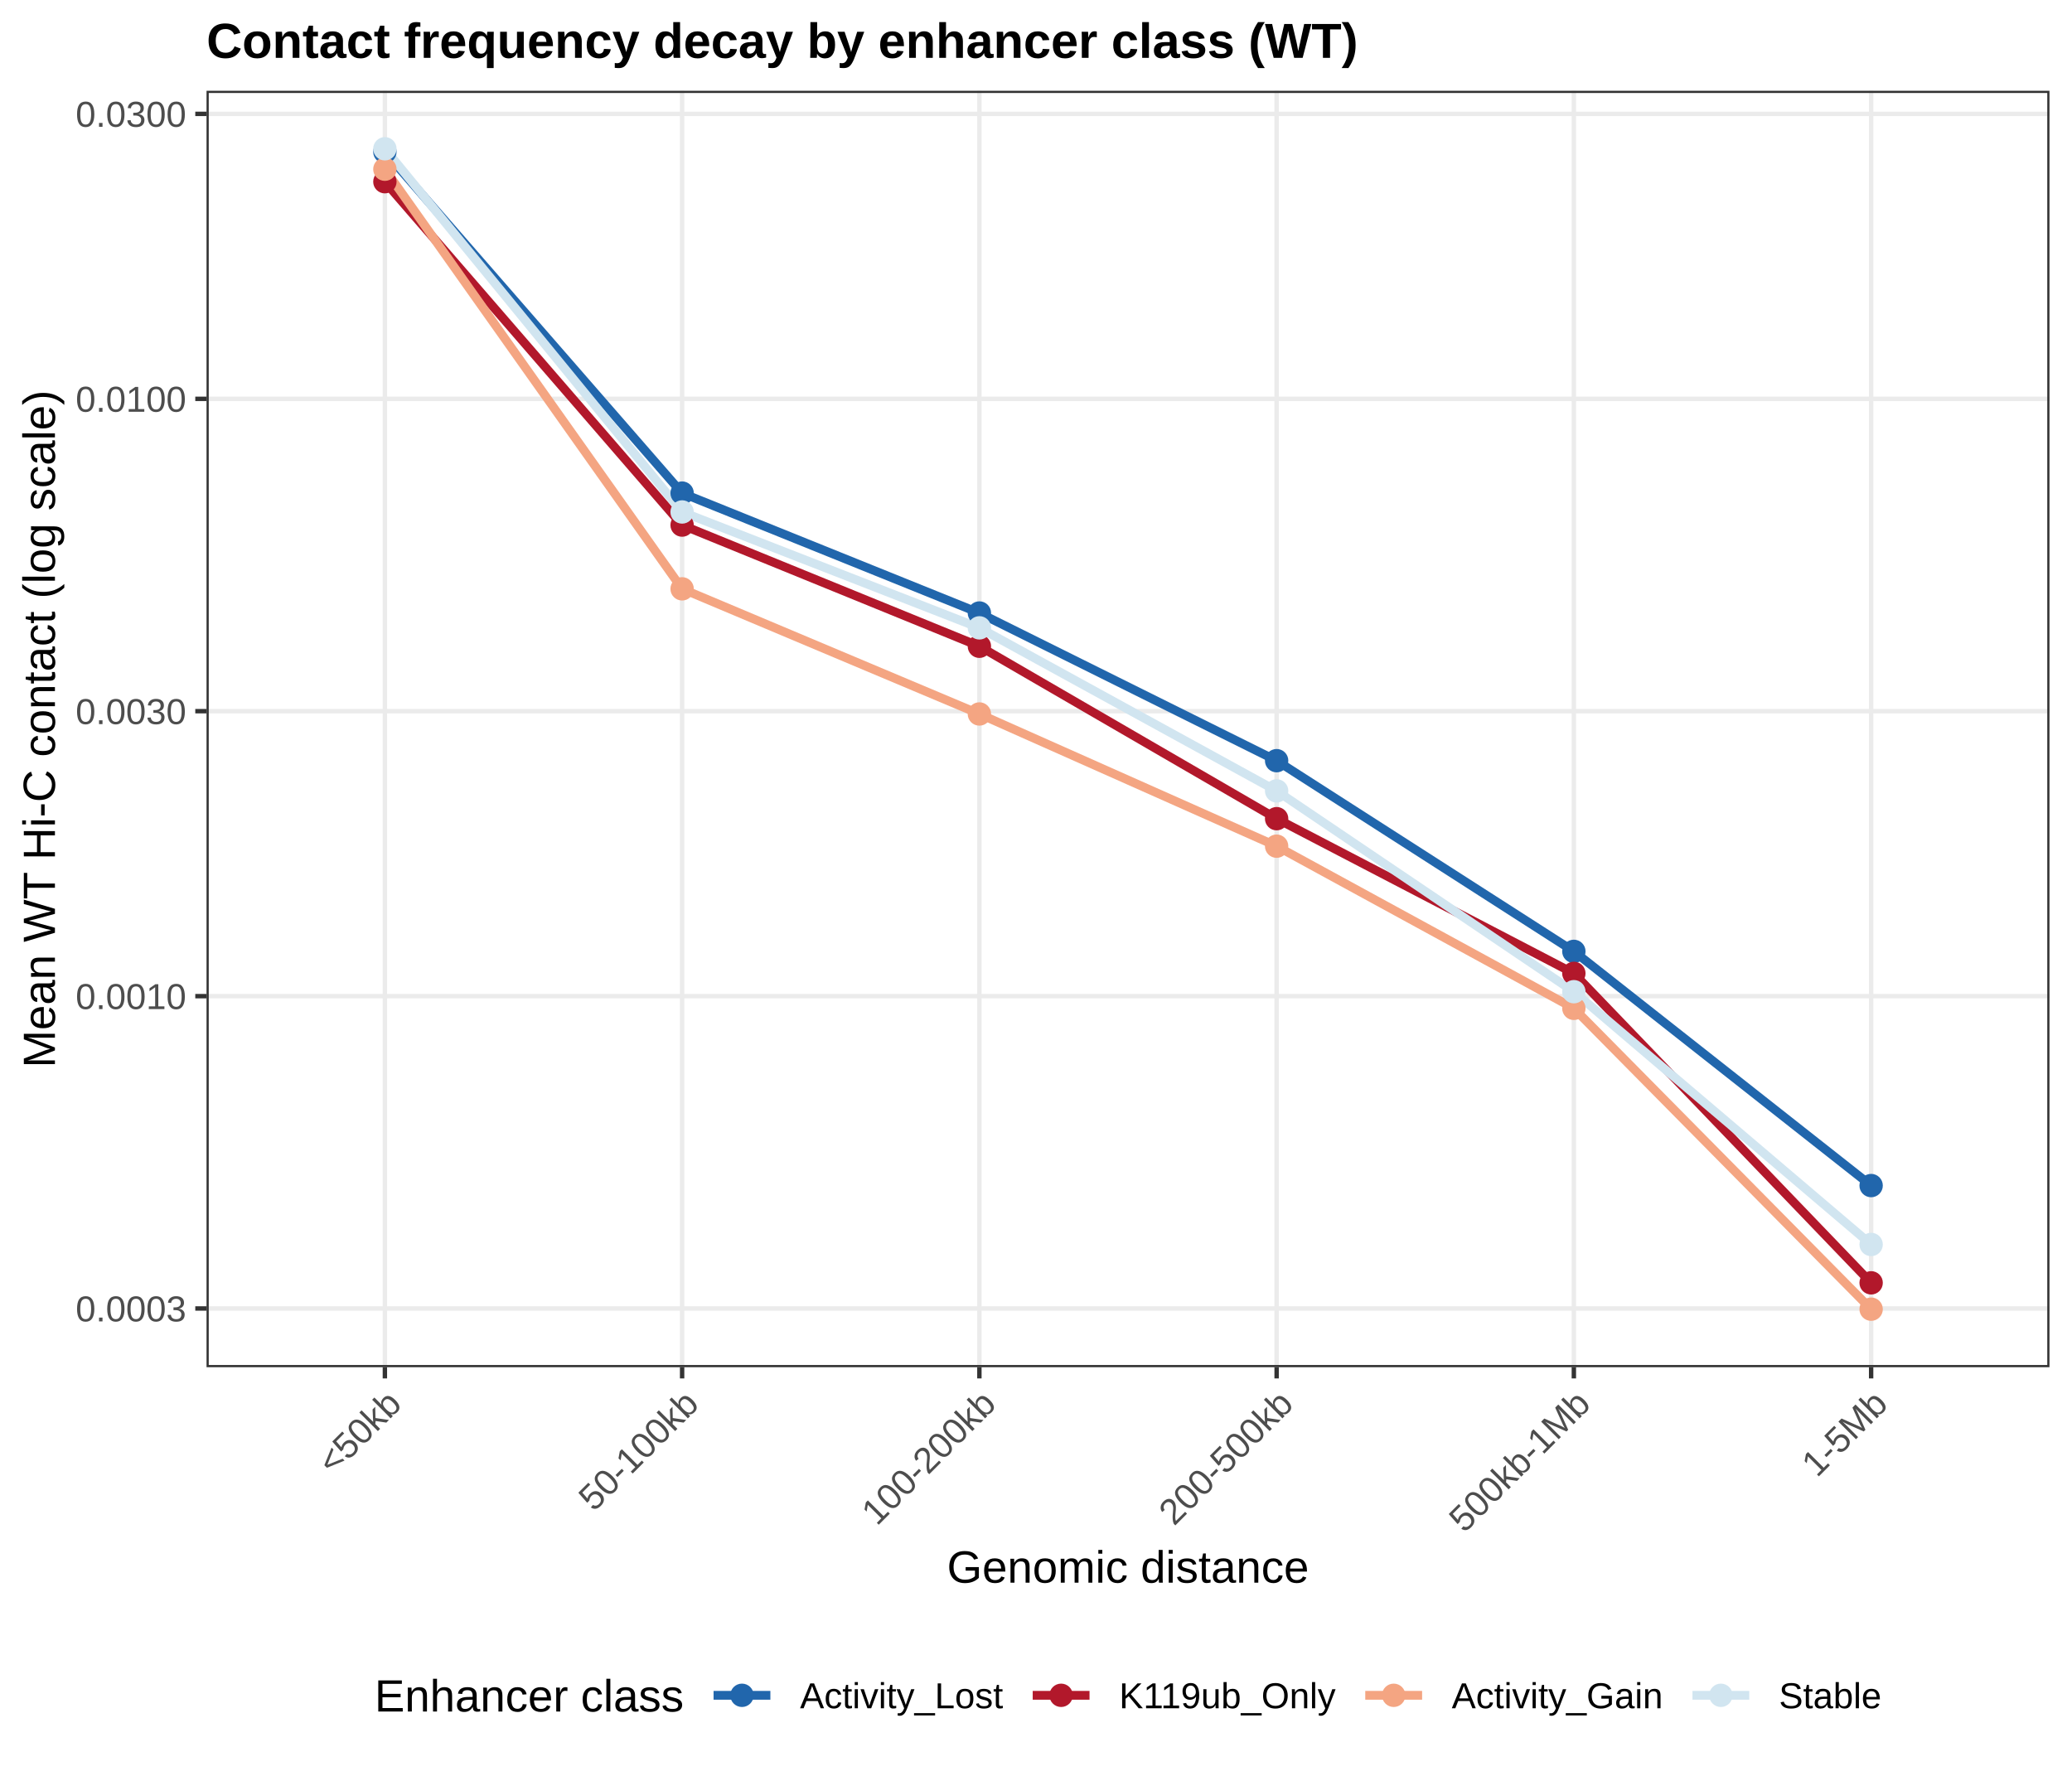
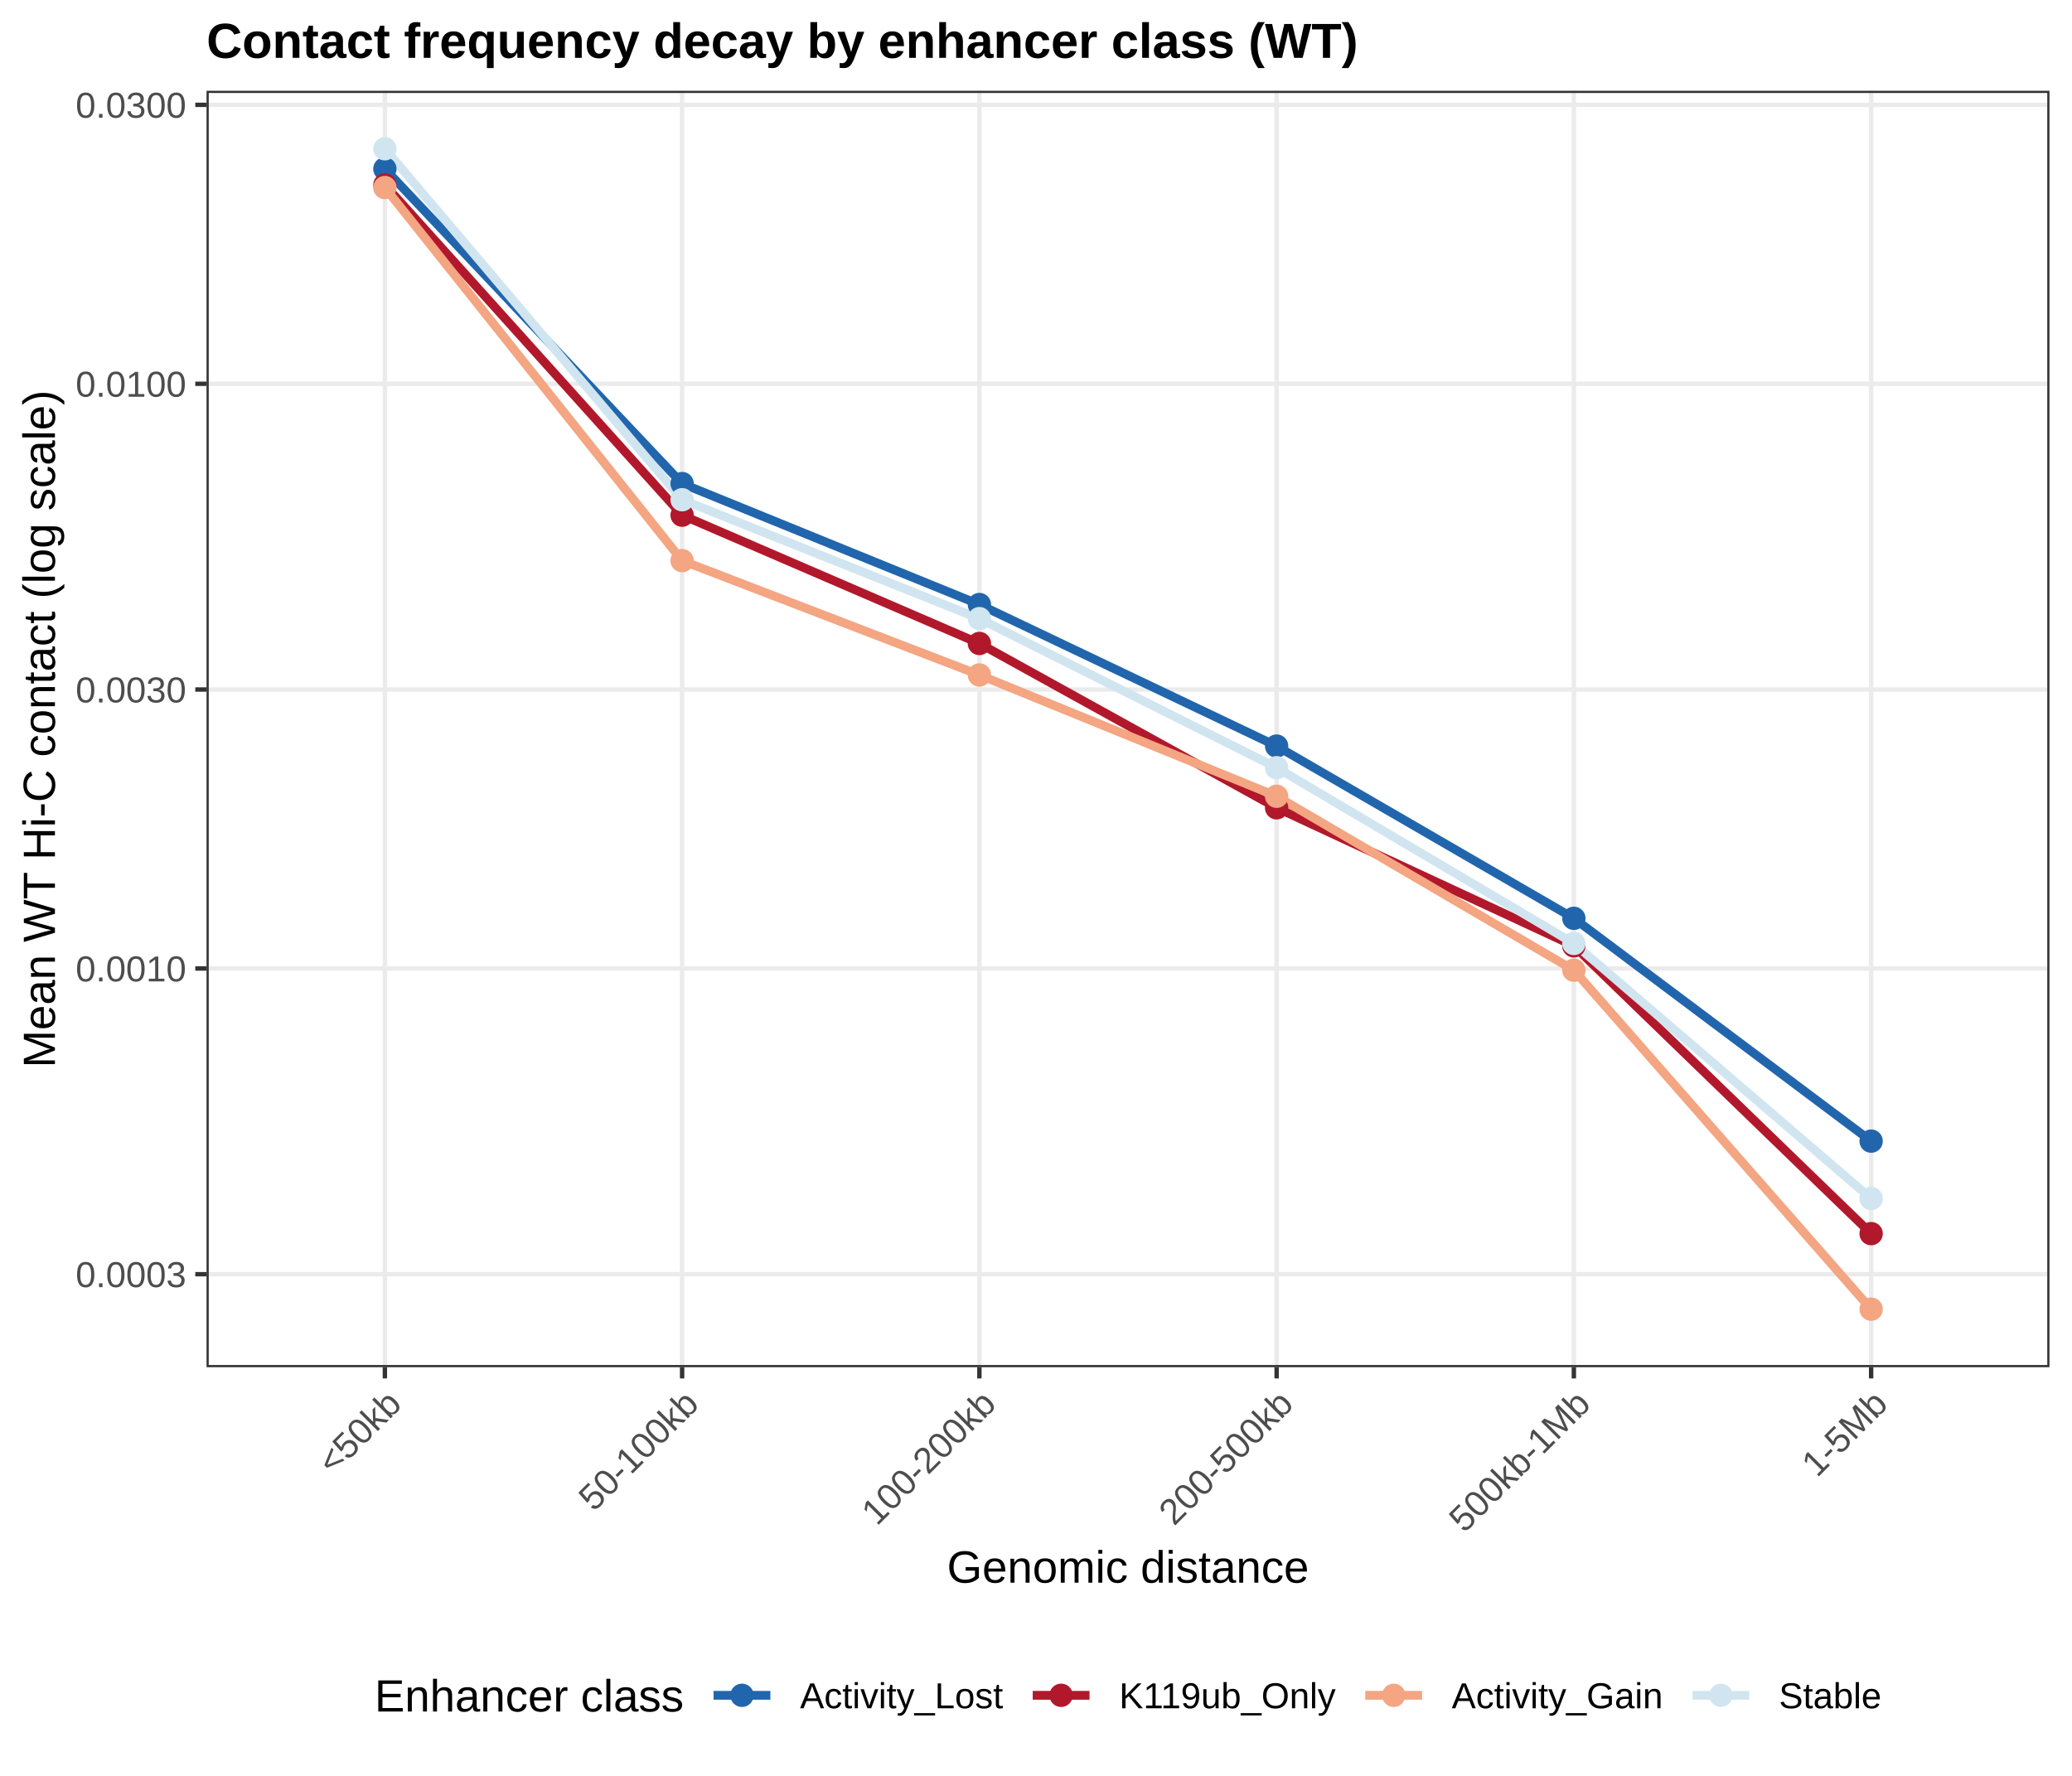
<svg xmlns="http://www.w3.org/2000/svg" width="504.00pt" height="432.00pt" viewBox="0 0 504.00 432.00">
  <g class="svglite">
    <defs>
      <style type="text/css">
    .svglite line, .svglite polyline, .svglite polygon, .svglite path, .svglite rect, .svglite circle {
      fill: none;
      stroke: #000000;
      stroke-linecap: round;
      stroke-linejoin: round;
      stroke-miterlimit: 10.00;
    }
    .svglite text {
      white-space: pre;
    }
    .svglite g.glyphgroup path {
      fill: inherit;
      stroke: none;
    }
  </style>
    </defs>
    <rect width="100%" height="100%" style="stroke: none; fill: #FFFFFF;" />
    <defs>
      <clipPath id="cpMC4wMHw1MDQuMDB8MC4wMHw0MzIuMDA=">
        <rect x="0.00" y="0.00" width="504.00" height="432.00" />
      </clipPath>
    </defs>
    <g clip-path="url(#cpMC4wMHw1MDQuMDB8MC4wMHw0MzIuMDA=)">
      <rect x="0.00" y="0" width="504.00" height="432.00" style="stroke-width: 1.07; stroke: #FFFFFF; fill: #FFFFFF;" />
    </g>
    <defs>
      <clipPath id="cpNTAuMjR8NDk4LjUyfDIyLjA4fDMzMi41OA==">
        <rect x="50.24" y="22.08" width="448.28" height="310.50" />
      </clipPath>
    </defs>
    <g clip-path="url(#cpNTAuMjR8NDk4LjUyfDIyLjA4fDMzMi41OA==)">
      <rect x="50.24" y="22.08" width="448.28" height="310.50" style="stroke-width: 1.07; stroke: none; fill: #FFFFFF;" />
-       <polyline points="50.24,318.30 498.52,318.30 " style="stroke-width: 1.07; stroke: #EBEBEB; stroke-linecap: butt;" />
-       <polyline points="50.24,242.32 498.52,242.32 " style="stroke-width: 1.07; stroke: #EBEBEB; stroke-linecap: butt;" />
-       <polyline points="50.24,173.00 498.52,173.00 " style="stroke-width: 1.07; stroke: #EBEBEB; stroke-linecap: butt;" />
-       <polyline points="50.24,97.02 498.52,97.02 " style="stroke-width: 1.07; stroke: #EBEBEB; stroke-linecap: butt;" />
-       <polyline points="50.24,27.70 498.52,27.70 " style="stroke-width: 1.07; stroke: #EBEBEB; stroke-linecap: butt;" />
+       <polyline points="50.24,309.96 498.52,309.96 " style="stroke-width: 1.07; stroke: #EBEBEB; stroke-linecap: butt;" />
+       <polyline points="50.24,235.59 498.52,235.59 " style="stroke-width: 1.07; stroke: #EBEBEB; stroke-linecap: butt;" />
+       <polyline points="50.24,167.73 498.52,167.73 " style="stroke-width: 1.07; stroke: #EBEBEB; stroke-linecap: butt;" />
+       <polyline points="50.24,93.36 498.52,93.36 " style="stroke-width: 1.07; stroke: #EBEBEB; stroke-linecap: butt;" />
+       <polyline points="50.24,25.50 498.52,25.50 " style="stroke-width: 1.07; stroke: #EBEBEB; stroke-linecap: butt;" />
      <polyline points="93.62,332.58 93.62,22.08 " style="stroke-width: 1.07; stroke: #EBEBEB; stroke-linecap: butt;" />
      <polyline points="165.92,332.58 165.92,22.08 " style="stroke-width: 1.07; stroke: #EBEBEB; stroke-linecap: butt;" />
      <polyline points="238.23,332.58 238.23,22.08 " style="stroke-width: 1.07; stroke: #EBEBEB; stroke-linecap: butt;" />
      <polyline points="310.53,332.58 310.53,22.08 " style="stroke-width: 1.07; stroke: #EBEBEB; stroke-linecap: butt;" />
      <polyline points="382.83,332.58 382.83,22.08 " style="stroke-width: 1.07; stroke: #EBEBEB; stroke-linecap: butt;" />
      <polyline points="455.14,332.58 455.14,22.08 " style="stroke-width: 1.07; stroke: #EBEBEB; stroke-linecap: butt;" />
-       <polyline points="93.62,36.93 165.92,119.95 238.23,149.12 310.53,185.04 382.83,231.43 455.14,288.40 " style="stroke-width: 2.13; stroke: #2166AC; stroke-linecap: butt;" />
-       <polyline points="93.62,44.20 165.92,127.73 238.23,157.21 310.53,199.15 382.83,236.78 455.14,312.06 " style="stroke-width: 2.13; stroke: #B2182B; stroke-linecap: butt;" />
-       <polyline points="93.62,41.16 165.92,143.24 238.23,173.68 310.53,205.84 382.83,245.29 455.14,318.47 " style="stroke-width: 2.13; stroke: #F4A582; stroke-linecap: butt;" />
-       <polyline points="93.62,36.19 165.92,124.54 238.23,152.73 310.53,192.39 382.83,241.24 455.14,302.73 " style="stroke-width: 2.13; stroke: #D1E5F0; stroke-linecap: butt;" />
-       <circle cx="93.62" cy="36.93" r="2.49" style="stroke-width: 0.71; stroke: #2166AC; fill: #2166AC;" />
-       <circle cx="165.92" cy="119.95" r="2.49" style="stroke-width: 0.71; stroke: #2166AC; fill: #2166AC;" />
-       <circle cx="238.23" cy="149.12" r="2.49" style="stroke-width: 0.71; stroke: #2166AC; fill: #2166AC;" />
-       <circle cx="310.53" cy="185.04" r="2.49" style="stroke-width: 0.71; stroke: #2166AC; fill: #2166AC;" />
-       <circle cx="382.83" cy="231.43" r="2.49" style="stroke-width: 0.71; stroke: #2166AC; fill: #2166AC;" />
-       <circle cx="455.14" cy="288.40" r="2.49" style="stroke-width: 0.71; stroke: #2166AC; fill: #2166AC;" />
-       <circle cx="93.62" cy="44.20" r="2.49" style="stroke-width: 0.71; stroke: #B2182B; fill: #B2182B;" />
-       <circle cx="165.92" cy="127.73" r="2.49" style="stroke-width: 0.71; stroke: #B2182B; fill: #B2182B;" />
-       <circle cx="238.23" cy="157.21" r="2.49" style="stroke-width: 0.71; stroke: #B2182B; fill: #B2182B;" />
-       <circle cx="310.53" cy="199.15" r="2.49" style="stroke-width: 0.71; stroke: #B2182B; fill: #B2182B;" />
-       <circle cx="382.83" cy="236.78" r="2.49" style="stroke-width: 0.71; stroke: #B2182B; fill: #B2182B;" />
-       <circle cx="455.14" cy="312.06" r="2.49" style="stroke-width: 0.71; stroke: #B2182B; fill: #B2182B;" />
-       <circle cx="93.62" cy="41.16" r="2.49" style="stroke-width: 0.71; stroke: #F4A582; fill: #F4A582;" />
-       <circle cx="165.92" cy="143.24" r="2.49" style="stroke-width: 0.71; stroke: #F4A582; fill: #F4A582;" />
-       <circle cx="238.23" cy="173.68" r="2.49" style="stroke-width: 0.71; stroke: #F4A582; fill: #F4A582;" />
-       <circle cx="310.53" cy="205.84" r="2.49" style="stroke-width: 0.71; stroke: #F4A582; fill: #F4A582;" />
-       <circle cx="382.83" cy="245.29" r="2.49" style="stroke-width: 0.71; stroke: #F4A582; fill: #F4A582;" />
+       <polyline points="93.62,41.08 165.92,117.63 238.23,147.06 310.53,181.49 382.83,223.39 455.14,277.59 " style="stroke-width: 2.13; stroke: #2166AC; stroke-linecap: butt;" />
+       <polyline points="93.62,44.98 165.92,125.32 238.23,156.53 310.53,196.51 382.83,230.09 455.14,300.09 " style="stroke-width: 2.13; stroke: #B2182B; stroke-linecap: butt;" />
+       <polyline points="93.62,45.62 165.92,136.38 238.23,164.19 310.53,193.70 382.83,236.01 455.14,318.47 " style="stroke-width: 2.13; stroke: #F4A582; stroke-linecap: butt;" />
+       <polyline points="93.62,36.19 165.92,121.56 238.23,150.49 310.53,186.75 382.83,229.50 455.14,291.55 " style="stroke-width: 2.13; stroke: #D1E5F0; stroke-linecap: butt;" />
+       <circle cx="93.62" cy="41.08" r="2.49" style="stroke-width: 0.71; stroke: #2166AC; fill: #2166AC;" />
+       <circle cx="165.92" cy="117.63" r="2.49" style="stroke-width: 0.71; stroke: #2166AC; fill: #2166AC;" />
+       <circle cx="238.23" cy="147.06" r="2.49" style="stroke-width: 0.71; stroke: #2166AC; fill: #2166AC;" />
+       <circle cx="310.53" cy="181.49" r="2.49" style="stroke-width: 0.71; stroke: #2166AC; fill: #2166AC;" />
+       <circle cx="382.83" cy="223.39" r="2.49" style="stroke-width: 0.71; stroke: #2166AC; fill: #2166AC;" />
+       <circle cx="455.14" cy="277.59" r="2.49" style="stroke-width: 0.71; stroke: #2166AC; fill: #2166AC;" />
+       <circle cx="93.62" cy="44.98" r="2.49" style="stroke-width: 0.71; stroke: #B2182B; fill: #B2182B;" />
+       <circle cx="165.92" cy="125.32" r="2.49" style="stroke-width: 0.71; stroke: #B2182B; fill: #B2182B;" />
+       <circle cx="238.23" cy="156.53" r="2.49" style="stroke-width: 0.71; stroke: #B2182B; fill: #B2182B;" />
+       <circle cx="310.53" cy="196.51" r="2.49" style="stroke-width: 0.71; stroke: #B2182B; fill: #B2182B;" />
+       <circle cx="382.83" cy="230.09" r="2.49" style="stroke-width: 0.71; stroke: #B2182B; fill: #B2182B;" />
+       <circle cx="455.14" cy="300.09" r="2.49" style="stroke-width: 0.71; stroke: #B2182B; fill: #B2182B;" />
+       <circle cx="93.62" cy="45.62" r="2.49" style="stroke-width: 0.71; stroke: #F4A582; fill: #F4A582;" />
+       <circle cx="165.92" cy="136.38" r="2.49" style="stroke-width: 0.71; stroke: #F4A582; fill: #F4A582;" />
+       <circle cx="238.23" cy="164.19" r="2.49" style="stroke-width: 0.71; stroke: #F4A582; fill: #F4A582;" />
+       <circle cx="310.53" cy="193.70" r="2.49" style="stroke-width: 0.71; stroke: #F4A582; fill: #F4A582;" />
+       <circle cx="382.83" cy="236.01" r="2.49" style="stroke-width: 0.71; stroke: #F4A582; fill: #F4A582;" />
      <circle cx="455.14" cy="318.47" r="2.49" style="stroke-width: 0.71; stroke: #F4A582; fill: #F4A582;" />
      <circle cx="93.62" cy="36.19" r="2.49" style="stroke-width: 0.71; stroke: #D1E5F0; fill: #D1E5F0;" />
-       <circle cx="165.92" cy="124.54" r="2.49" style="stroke-width: 0.71; stroke: #D1E5F0; fill: #D1E5F0;" />
-       <circle cx="238.23" cy="152.73" r="2.49" style="stroke-width: 0.71; stroke: #D1E5F0; fill: #D1E5F0;" />
-       <circle cx="310.53" cy="192.39" r="2.49" style="stroke-width: 0.71; stroke: #D1E5F0; fill: #D1E5F0;" />
-       <circle cx="382.83" cy="241.24" r="2.49" style="stroke-width: 0.71; stroke: #D1E5F0; fill: #D1E5F0;" />
-       <circle cx="455.14" cy="302.73" r="2.49" style="stroke-width: 0.71; stroke: #D1E5F0; fill: #D1E5F0;" />
+       <circle cx="165.92" cy="121.56" r="2.49" style="stroke-width: 0.71; stroke: #D1E5F0; fill: #D1E5F0;" />
+       <circle cx="238.23" cy="150.49" r="2.49" style="stroke-width: 0.71; stroke: #D1E5F0; fill: #D1E5F0;" />
+       <circle cx="310.53" cy="186.75" r="2.49" style="stroke-width: 0.71; stroke: #D1E5F0; fill: #D1E5F0;" />
+       <circle cx="382.83" cy="229.50" r="2.49" style="stroke-width: 0.71; stroke: #D1E5F0; fill: #D1E5F0;" />
+       <circle cx="455.14" cy="291.55" r="2.49" style="stroke-width: 0.71; stroke: #D1E5F0; fill: #D1E5F0;" />
      <rect x="50.24" y="22.08" width="448.28" height="310.50" style="stroke-width: 1.07; stroke: #333333;" />
    </g>
    <g clip-path="url(#cpMC4wMHw1MDQuMDB8MC4wMHw0MzIuMDA=)">
-       <text x="45.31" y="321.45" text-anchor="end" style="font-size: 8.80px;fill: #4D4D4D; font-family: &quot;Arial&quot;;" textLength="26.89px" lengthAdjust="spacingAndGlyphs">0.0003</text>
-       <text x="45.31" y="245.47" text-anchor="end" style="font-size: 8.80px;fill: #4D4D4D; font-family: &quot;Arial&quot;;" textLength="26.89px" lengthAdjust="spacingAndGlyphs">0.0010</text>
-       <text x="45.31" y="176.15" text-anchor="end" style="font-size: 8.80px;fill: #4D4D4D; font-family: &quot;Arial&quot;;" textLength="26.89px" lengthAdjust="spacingAndGlyphs">0.0030</text>
-       <text x="45.31" y="100.17" text-anchor="end" style="font-size: 8.80px;fill: #4D4D4D; font-family: &quot;Arial&quot;;" textLength="26.89px" lengthAdjust="spacingAndGlyphs">0.0100</text>
-       <text x="45.31" y="30.85" text-anchor="end" style="font-size: 8.80px;fill: #4D4D4D; font-family: &quot;Arial&quot;;" textLength="26.89px" lengthAdjust="spacingAndGlyphs">0.0300</text>
-       <polyline points="47.50,318.30 50.24,318.30 " style="stroke-width: 1.07; stroke: #333333; stroke-linecap: butt;" />
-       <polyline points="47.50,242.32 50.24,242.32 " style="stroke-width: 1.07; stroke: #333333; stroke-linecap: butt;" />
-       <polyline points="47.50,173.00 50.24,173.00 " style="stroke-width: 1.07; stroke: #333333; stroke-linecap: butt;" />
-       <polyline points="47.50,97.02 50.24,97.02 " style="stroke-width: 1.07; stroke: #333333; stroke-linecap: butt;" />
-       <polyline points="47.50,27.70 50.24,27.70 " style="stroke-width: 1.07; stroke: #333333; stroke-linecap: butt;" />
+       <text x="45.31" y="313.11" text-anchor="end" style="font-size: 8.80px;fill: #4D4D4D; font-family: &quot;Arial&quot;;" textLength="26.89px" lengthAdjust="spacingAndGlyphs">0.0003</text>
+       <text x="45.31" y="238.74" text-anchor="end" style="font-size: 8.80px;fill: #4D4D4D; font-family: &quot;Arial&quot;;" textLength="26.89px" lengthAdjust="spacingAndGlyphs">0.0010</text>
+       <text x="45.31" y="170.88" text-anchor="end" style="font-size: 8.80px;fill: #4D4D4D; font-family: &quot;Arial&quot;;" textLength="26.89px" lengthAdjust="spacingAndGlyphs">0.0030</text>
+       <text x="45.31" y="96.51" text-anchor="end" style="font-size: 8.80px;fill: #4D4D4D; font-family: &quot;Arial&quot;;" textLength="26.89px" lengthAdjust="spacingAndGlyphs">0.0100</text>
+       <text x="45.31" y="28.65" text-anchor="end" style="font-size: 8.80px;fill: #4D4D4D; font-family: &quot;Arial&quot;;" textLength="26.89px" lengthAdjust="spacingAndGlyphs">0.0300</text>
+       <polyline points="47.50,309.96 50.24,309.96 " style="stroke-width: 1.07; stroke: #333333; stroke-linecap: butt;" />
+       <polyline points="47.50,235.59 50.24,235.59 " style="stroke-width: 1.07; stroke: #333333; stroke-linecap: butt;" />
+       <polyline points="47.50,167.73 50.24,167.73 " style="stroke-width: 1.07; stroke: #333333; stroke-linecap: butt;" />
+       <polyline points="47.50,93.36 50.24,93.36 " style="stroke-width: 1.07; stroke: #333333; stroke-linecap: butt;" />
+       <polyline points="47.50,25.50 50.24,25.50 " style="stroke-width: 1.07; stroke: #333333; stroke-linecap: butt;" />
      <polyline points="93.62,335.32 93.62,332.58 " style="stroke-width: 1.07; stroke: #333333; stroke-linecap: butt;" />
      <polyline points="165.92,335.32 165.92,332.58 " style="stroke-width: 1.07; stroke: #333333; stroke-linecap: butt;" />
      <polyline points="238.23,335.32 238.23,332.58 " style="stroke-width: 1.07; stroke: #333333; stroke-linecap: butt;" />
      <polyline points="310.53,335.32 310.53,332.58 " style="stroke-width: 1.07; stroke: #333333; stroke-linecap: butt;" />
      <polyline points="382.83,335.32 382.83,332.58 " style="stroke-width: 1.07; stroke: #333333; stroke-linecap: butt;" />
      <polyline points="455.14,335.32 455.14,332.58 " style="stroke-width: 1.07; stroke: #333333; stroke-linecap: butt;" />
      <text transform="translate(98.07,341.97) rotate(-45)" text-anchor="end" style="font-size: 8.80px;fill: #4D4D4D; font-family: &quot;Arial&quot;;" textLength="24.22px" lengthAdjust="spacingAndGlyphs">&lt;50kb</text>
      <text transform="translate(170.38,341.97) rotate(-45)" text-anchor="end" style="font-size: 8.80px;fill: #4D4D4D; font-family: &quot;Arial&quot;;" textLength="36.67px" lengthAdjust="spacingAndGlyphs">50-100kb</text>
      <text transform="translate(242.68,341.97) rotate(-45)" text-anchor="end" style="font-size: 8.80px;fill: #4D4D4D; font-family: &quot;Arial&quot;;" textLength="41.56px" lengthAdjust="spacingAndGlyphs">100-200kb</text>
      <text transform="translate(314.99,341.97) rotate(-45)" text-anchor="end" style="font-size: 8.80px;fill: #4D4D4D; font-family: &quot;Arial&quot;;" textLength="41.56px" lengthAdjust="spacingAndGlyphs">200-500kb</text>
      <text transform="translate(387.29,341.97) rotate(-45)" text-anchor="end" style="font-size: 8.80px;fill: #4D4D4D; font-family: &quot;Arial&quot;;" textLength="44.00px" lengthAdjust="spacingAndGlyphs">500kb-1Mb</text>
      <text transform="translate(459.59,341.97) rotate(-45)" text-anchor="end" style="font-size: 8.80px;fill: #4D4D4D; font-family: &quot;Arial&quot;;" textLength="24.92px" lengthAdjust="spacingAndGlyphs">1-5Mb</text>
      <text x="274.38" y="385.00" text-anchor="middle" style="font-size: 11.00px; font-family: &quot;Arial&quot;;" textLength="88.09px" lengthAdjust="spacingAndGlyphs">Genomic distance</text>
      <text transform="translate(13.36,177.33) rotate(-90)" text-anchor="middle" style="font-size: 11.00px; font-family: &quot;Arial&quot;;" textLength="164.89px" lengthAdjust="spacingAndGlyphs">Mean WT Hi-C contact (log scale)</text>
      <rect x="85.63" y="398.28" width="377.49" height="28.24" style="stroke-width: 1.07; stroke: none; fill: #FFFFFF;" />
      <text x="91.11" y="416.34" style="font-size: 11.00px; font-family: &quot;Arial&quot;;" textLength="75.25px" lengthAdjust="spacingAndGlyphs">Enhancer class</text>
      <rect x="171.84" y="403.76" width="17.28" height="17.28" style="stroke-width: 1.07; stroke: none; fill: #FFFFFF;" />
      <line x1="173.57" y1="412.40" x2="187.39" y2="412.40" style="stroke-width: 2.13; stroke: #2166AC; stroke-linecap: butt;" />
      <circle cx="180.48" cy="412.40" r="2.49" style="stroke-width: 0.71; stroke: #2166AC; fill: #2166AC;" />
      <rect x="249.47" y="403.76" width="17.28" height="17.28" style="stroke-width: 1.07; stroke: none; fill: #FFFFFF;" />
      <line x1="251.20" y1="412.40" x2="265.02" y2="412.40" style="stroke-width: 2.13; stroke: #B2182B; stroke-linecap: butt;" />
      <circle cx="258.11" cy="412.40" r="2.49" style="stroke-width: 0.71; stroke: #B2182B; fill: #B2182B;" />
      <rect x="330.37" y="403.76" width="17.28" height="17.28" style="stroke-width: 1.07; stroke: none; fill: #FFFFFF;" />
      <line x1="332.09" y1="412.40" x2="345.92" y2="412.40" style="stroke-width: 2.13; stroke: #F4A582; stroke-linecap: butt;" />
      <circle cx="339.01" cy="412.40" r="2.49" style="stroke-width: 0.71; stroke: #F4A582; fill: #F4A582;" />
      <rect x="409.95" y="403.76" width="17.28" height="17.28" style="stroke-width: 1.07; stroke: none; fill: #FFFFFF;" />
      <line x1="411.68" y1="412.40" x2="425.50" y2="412.40" style="stroke-width: 2.13; stroke: #D1E5F0; stroke-linecap: butt;" />
      <circle cx="418.59" cy="412.40" r="2.49" style="stroke-width: 0.71; stroke: #D1E5F0; fill: #D1E5F0;" />
      <text x="194.60" y="415.55" style="font-size: 8.80px; font-family: &quot;Arial&quot;;" textLength="49.39px" lengthAdjust="spacingAndGlyphs">Activity_Lost</text>
      <text x="272.23" y="415.55" style="font-size: 8.80px; font-family: &quot;Arial&quot;;" textLength="52.66px" lengthAdjust="spacingAndGlyphs">K119ub_Only</text>
      <text x="353.13" y="415.55" style="font-size: 8.80px; font-family: &quot;Arial&quot;;" textLength="51.34px" lengthAdjust="spacingAndGlyphs">Activity_Gain</text>
      <text x="432.71" y="415.55" style="font-size: 8.80px; font-family: &quot;Arial&quot;;" textLength="24.94px" lengthAdjust="spacingAndGlyphs">Stable</text>
      <text x="50.24" y="14.08" style="font-size: 12.00px; font-weight: bold; font-family: &quot;Arial&quot;;" textLength="280.02px" lengthAdjust="spacingAndGlyphs">Contact frequency decay by enhancer class (WT)</text>
    </g>
  </g>
</svg>
